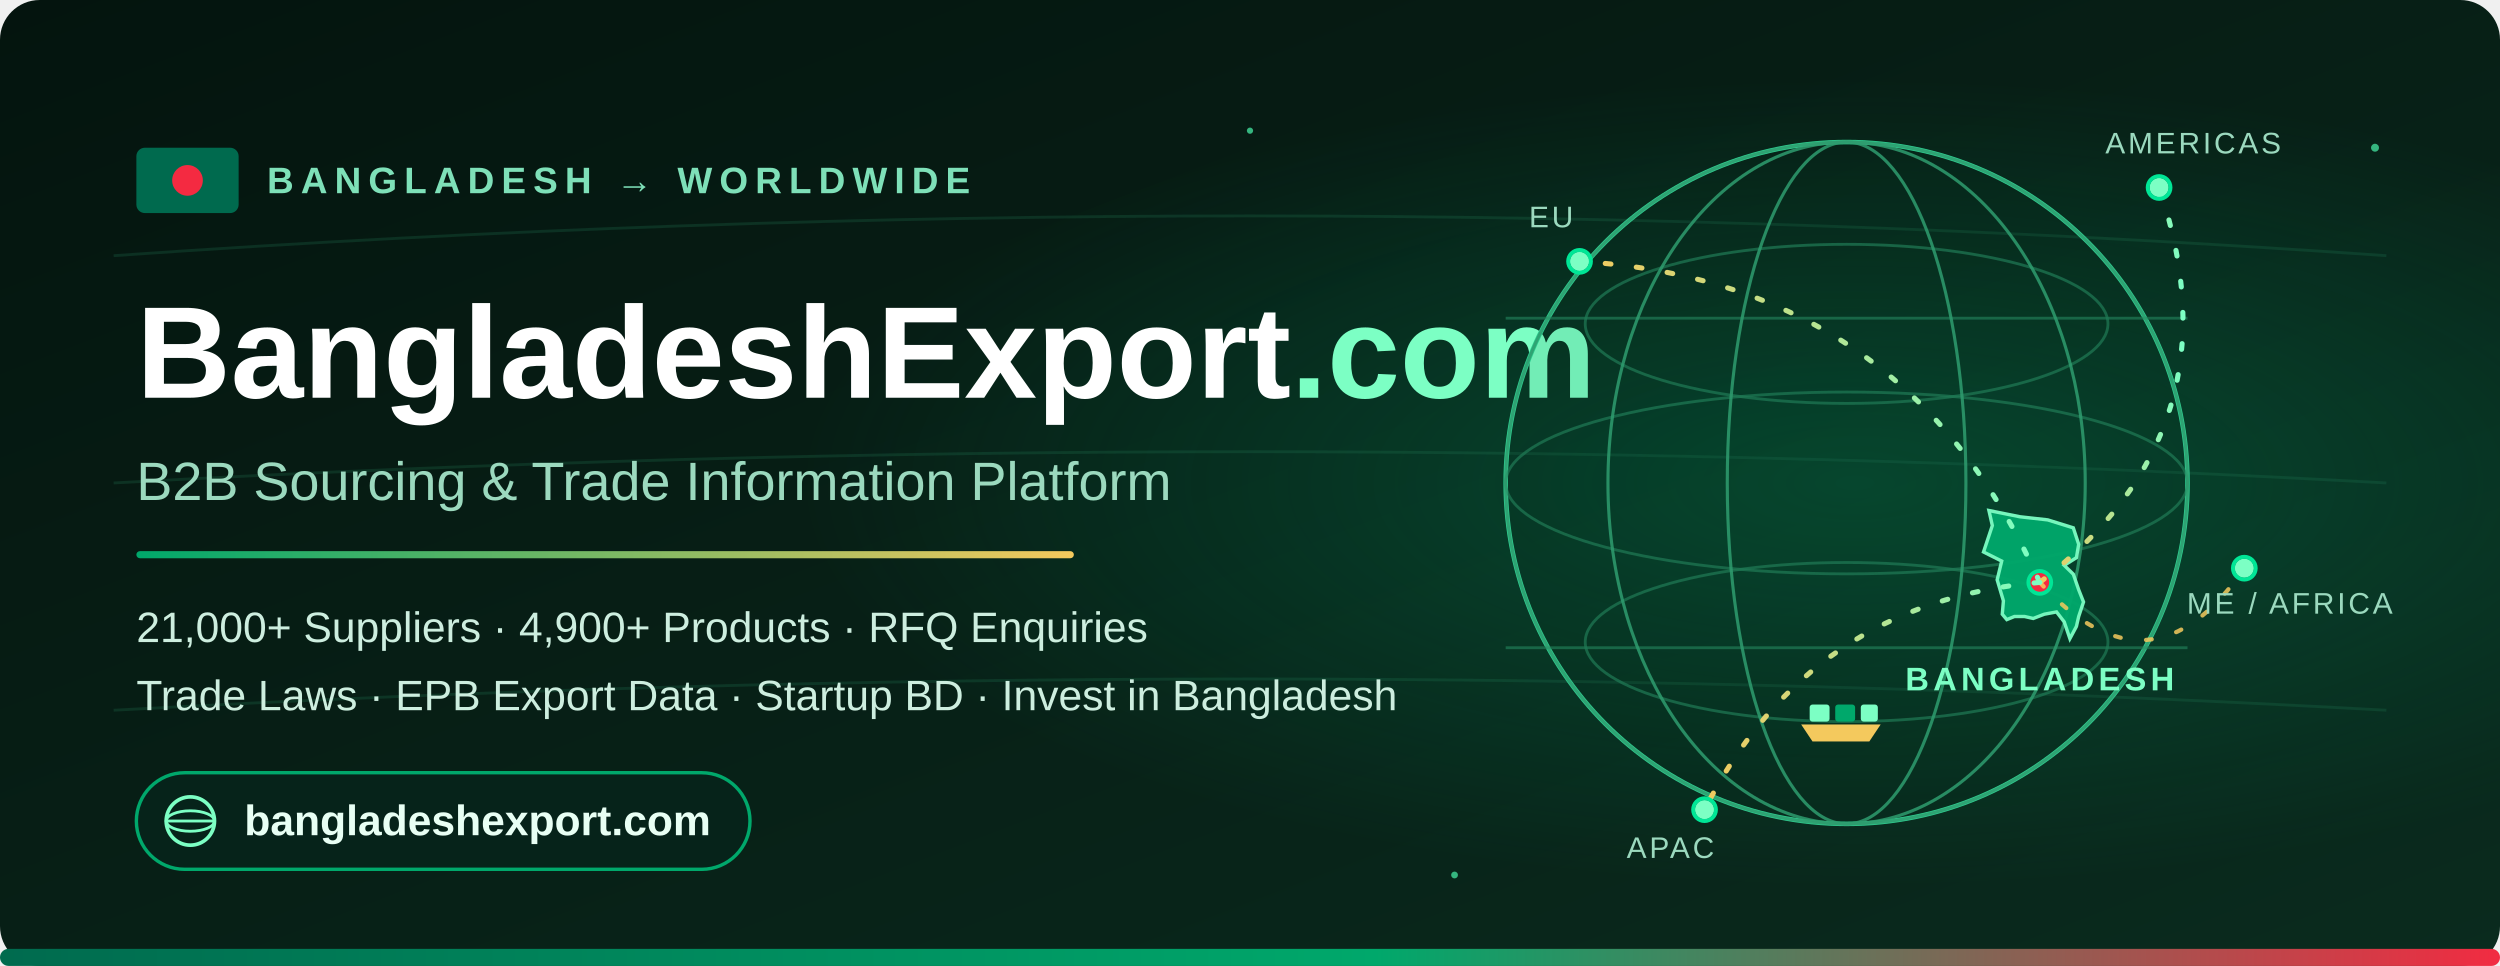
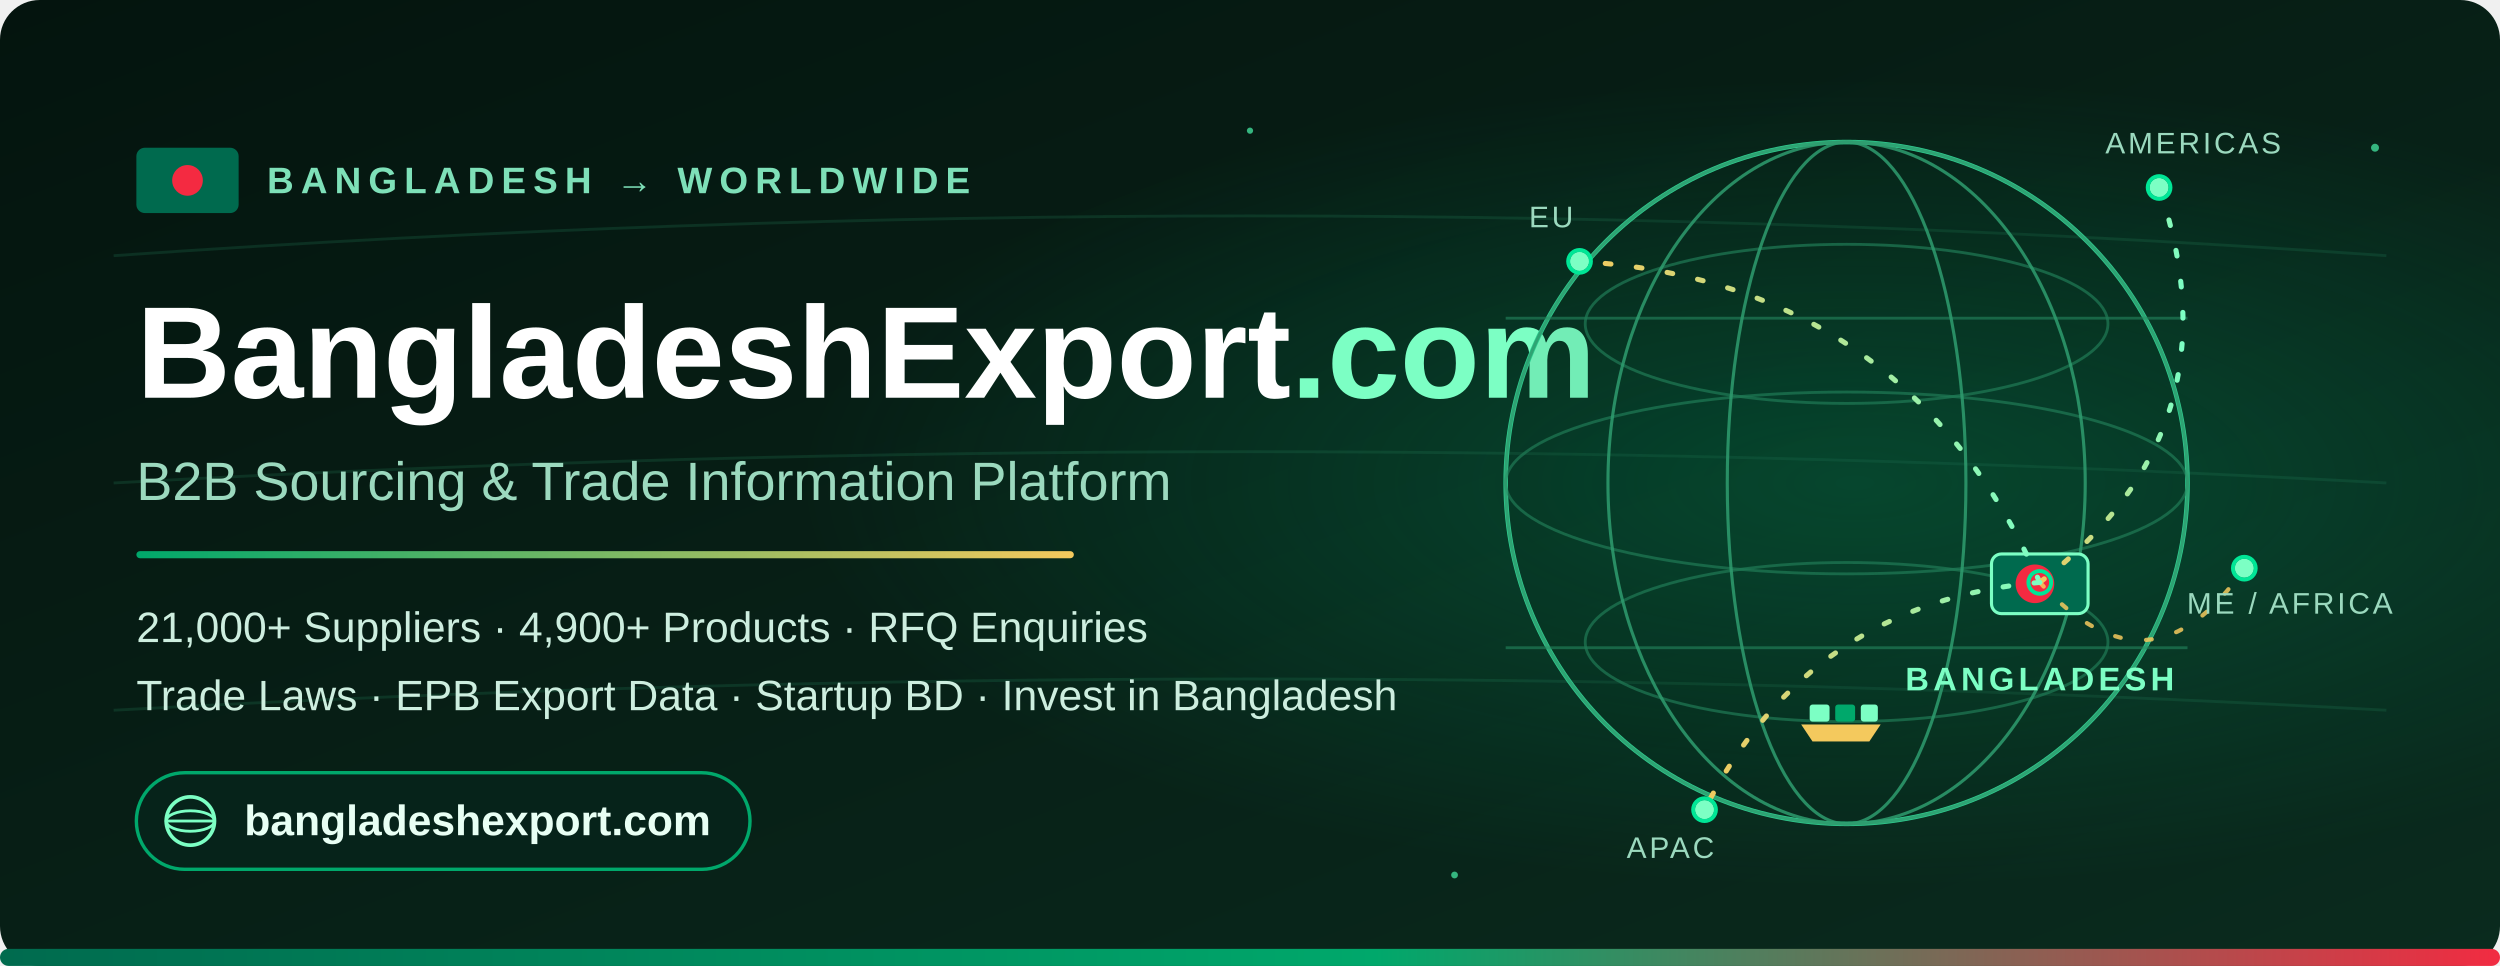
<svg xmlns="http://www.w3.org/2000/svg" viewBox="0 0 880 340" font-family="Segoe UI, Arial, Helvetica, sans-serif" role="img" aria-label="BangladeshExport.com - B2B sourcing and trade platform connecting Bangladesh to worldwide buyers">
  <defs>
    <linearGradient id="bg" x1="0" y1="0" x2="1" y2="1">
      <stop offset="0" stop-color="#04140E" />
      <stop offset="1" stop-color="#0A2B1E" />
    </linearGradient>
    <radialGradient id="glow" cx="0.74" cy="0.5" r="0.42">
      <stop offset="0" stop-color="#00A86B" stop-opacity="0.30" />
      <stop offset="1" stop-color="#00A86B" stop-opacity="0" />
    </radialGradient>
    <linearGradient id="divg" x1="0" y1="0" x2="1" y2="0">
      <stop offset="0" stop-color="#00A86B" />
      <stop offset="1" stop-color="#F4C95D" />
    </linearGradient>
    <linearGradient id="routeg" x1="0" y1="0" x2="1" y2="0">
      <stop offset="0" stop-color="#F4C95D" />
      <stop offset="1" stop-color="#7CFFC4" />
    </linearGradient>
    <linearGradient id="strip" x1="0" y1="0" x2="1" y2="0">
      <stop offset="0" stop-color="#006A4E" />
      <stop offset="0.55" stop-color="#00A86B" />
      <stop offset="1" stop-color="#F42A41" />
    </linearGradient>
    <style>
      .lat{fill:none;stroke:#1F7A55;stroke-width:1;opacity:.7}
      .mer{fill:none;stroke:#2E9C6E;stroke-width:1.1;opacity:.85}
      .route{fill:none;stroke:url(#routeg);stroke-width:1.8;stroke-linecap:round;stroke-dasharray:2 9;animation:flow 2.6s linear infinite}
      .route2{fill:none;stroke:#F4C95D;stroke-width:1.5;opacity:.85;stroke-linecap:round;stroke-dasharray:2 9;animation:flow 3.1s linear infinite}
      @keyframes flow{to{stroke-dashoffset:-66}}
      .ping{fill:#7CFFC4}
      .ring{fill:none;stroke:#00E696;stroke-width:1.4}
      .p1{animation:ping 2.6s ease-out infinite}
      .p2{animation:ping 2.6s ease-out infinite;animation-delay:.65s}
      .p3{animation:ping 2.6s ease-out infinite;animation-delay:1.3s}
      .p4{animation:ping 2.6s ease-out infinite;animation-delay:1.95s}
      .bdpulse{animation:ping 2.2s ease-out infinite}
      @keyframes ping{0%{r:4;opacity:.95}70%{r:17;opacity:0}100%{r:17;opacity:0}}
      .tw{animation:tw 3.4s ease-in-out infinite}
      @keyframes tw{0%,100%{opacity:.12}50%{opacity:.55}}
      .ship{animation:ship 6s ease-in-out infinite alternate}
      @keyframes ship{from{transform:translate(0,0)}to{transform:translate(26px,-8px)}}
    </style>
  </defs>
  <rect width="880" height="340" rx="14" fill="url(#bg)" />
  <rect width="880" height="340" rx="14" fill="url(#glow)" />
  <rect x="0" y="334" width="880" height="6" rx="3" fill="url(#strip)" />
  <g opacity="0.35">
    <path class="lat" d="M 40 90 Q 440 62 840 90" />
    <path class="lat" d="M 40 170 Q 440 148 840 170" />
    <path class="lat" d="M 40 250 Q 440 228 840 250" />
  </g>
  <g fill="#35B57F">
    <circle class="tw" cx="70" cy="60" r="1.3" />
    <circle class="tw" style="animation-delay:1.2s" cx="836" cy="52" r="1.4" />
    <circle class="tw" style="animation-delay:2.1s" cx="512" cy="308" r="1.2" />
    <circle class="tw" style="animation-delay:.6s" cx="440" cy="46" r="1.1" />
  </g>
  <g transform="translate(48,52)">
    <rect width="36" height="23" rx="3" fill="#006A4E" />
    <circle cx="18" cy="11.5" r="5.4" fill="#F42A41" />
    <text x="46" y="16" font-size="13" font-weight="600" fill="#7EE0B8" letter-spacing="2.5">BANGLADESH → WORLDWIDE</text>
  </g>
  <text x="48" y="140" font-size="46" font-weight="700" fill="#FFFFFF">BangladeshExport<tspan fill="#7CFFC4">.com</tspan>
  </text>
  <text x="48" y="176" font-size="19" fill="#9BD9BE">B2B Sourcing &amp; Trade Information Platform</text>
  <rect x="48" y="194" width="330" height="2.5" rx="1.25" fill="url(#divg)" />
  <text x="48" y="226" font-size="15" fill="#CDEEDF">21,000+ Suppliers · 4,900+ Products · RFQ Enquiries</text>
  <text x="48" y="250" font-size="15" fill="#CDEEDF">Trade Laws · EPB Export Data · Startup BD · Invest in Bangladesh</text>
  <g transform="translate(48,272)">
    <rect width="216" height="34" rx="17" fill="#06231A" stroke="#00A86B" stroke-width="1.2" />
    <circle cx="19" cy="17" r="8.5" fill="none" stroke="#7CFFC4" stroke-width="1.3" />
    <ellipse cx="19" cy="17" rx="8.5" ry="3.6" fill="none" stroke="#7CFFC4" stroke-width="1" />
    <line x1="10.5" y1="17" x2="27.5" y2="17" stroke="#7CFFC4" stroke-width="1" />
    <text x="38" y="22" font-size="15" font-weight="600" fill="#E8FFF4">bangladeshexport.com</text>
  </g>
  <g transform="translate(650 170)">
    <circle r="120" fill="#05201814" stroke="#2ECC8F" stroke-width="1.6" />
    <ellipse class="lat" rx="120" ry="32" cy="0" />
    <ellipse class="lat" rx="92" ry="28" cy="-56" opacity=".55" />
    <ellipse class="lat" rx="92" ry="28" cy="56" opacity=".55" />
    <line class="lat" x1="-120" y1="-58" x2="120" y2="-58" opacity=".35" />
    <line class="lat" x1="-120" y1="58" x2="120" y2="58" opacity=".35" />
    <ellipse class="mer" cx="0" cy="0" rx="120" ry="120">
      <animate attributeName="rx" values="120;0;120" dur="9s" repeatCount="indefinite" />
    </ellipse>
    <ellipse class="mer" cx="0" cy="0" rx="84" ry="120">
      <animate attributeName="rx" values="84;0;84" dur="9s" begin="-1.5s" repeatCount="indefinite" />
    </ellipse>
    <ellipse class="mer" cx="0" cy="0" rx="42" ry="120">
      <animate attributeName="rx" values="42;0;42" dur="9s" begin="-3s" repeatCount="indefinite" />
    </ellipse>
  </g>
  <g>
-     <path d="M 700.1,179.7 L 711.0,181.9 L 720.8,183.0 L 729.8,185.8 L 731.7,191.6 L 730.9,196.3 L 726.6,199.0 L 729.8,202.1 L 731.7,207.6 L 733.4,211.9 L 731.7,217.0 L 730.9,220.5 L 728.6,224.8 L 726.6,218.9 L 723.9,215.4 L 719.6,216.2 L 715.7,217.7 L 712.6,217.0 L 709.1,217.0 L 706.4,218.1 L 704.8,216.2 L 705.2,211.5 L 703.0,204.1 L 704.6,197.5 L 698.2,194.3 L 701.3,185.0 Z" fill="#00A86B" stroke="#7CFFC4" stroke-width="1.2" opacity="0.95" />
-     <circle cx="718" cy="205" r="4" fill="#F42A41" />
+     <rect x="701" y="195" width="34" height="21" rx="3.5" fill="#006A4E" stroke="#7CFFC4" stroke-width="1.1" />
+     <circle cx="716.3" cy="205.5" r="6.8" fill="#F42A41" />
    <circle class="ring bdpulse" cx="718" cy="205" r="4" />
    <text x="718" y="243" font-size="11.5" font-weight="700" fill="#7CFFC4" text-anchor="middle" letter-spacing="1.5">BANGLADESH</text>
  </g>
  <path class="route" d="M 718,205 Q 671,99 556,92" />
  <path class="route" d="M 718,205 Q 789,151 760,66" />
  <path class="route2" d="M 718,205 Q 757,248 790,200" />
  <path class="route" d="M 718,205 Q 637,212 600,285" />
  <g>
    <circle class="ping" cx="556" cy="92" r="3.4" />
    <circle class="ring p1" cx="556" cy="92" r="4" />
    <circle class="ping" cx="760" cy="66" r="3.4" />
    <circle class="ring p2" cx="760" cy="66" r="4" />
    <circle class="ping" cx="790" cy="200" r="3.4" />
    <circle class="ring p3" cx="790" cy="200" r="4" />
    <circle class="ping" cx="600" cy="285" r="3.4" />
    <circle class="ring p4" cx="600" cy="285" r="4" />
  </g>
  <text x="546" y="80" font-size="10.5" fill="#9BD9BE" text-anchor="middle" letter-spacing="1">EU</text>
  <text x="772" y="54" font-size="10.5" fill="#9BD9BE" text-anchor="middle" letter-spacing="1">AMERICAS</text>
  <text x="806" y="216" font-size="10.5" fill="#9BD9BE" text-anchor="middle" letter-spacing="1">ME / AFRICA</text>
  <text x="588" y="302" font-size="10.5" fill="#9BD9BE" text-anchor="middle" letter-spacing="1">APAC</text>
  <g class="ship" transform="translate(648,252)">
    <path d="M -14 3 L 14 3 L 10 9 L -10 9 Z" fill="#F4C95D" />
    <rect x="-11" y="-4" width="7" height="6" rx="1" fill="#7CFFC4" />
    <rect x="-2" y="-4" width="7" height="6" rx="1" fill="#00A86B" />
    <rect x="7" y="-4" width="6" height="6" rx="1" fill="#7CFFC4" />
  </g>
</svg>
